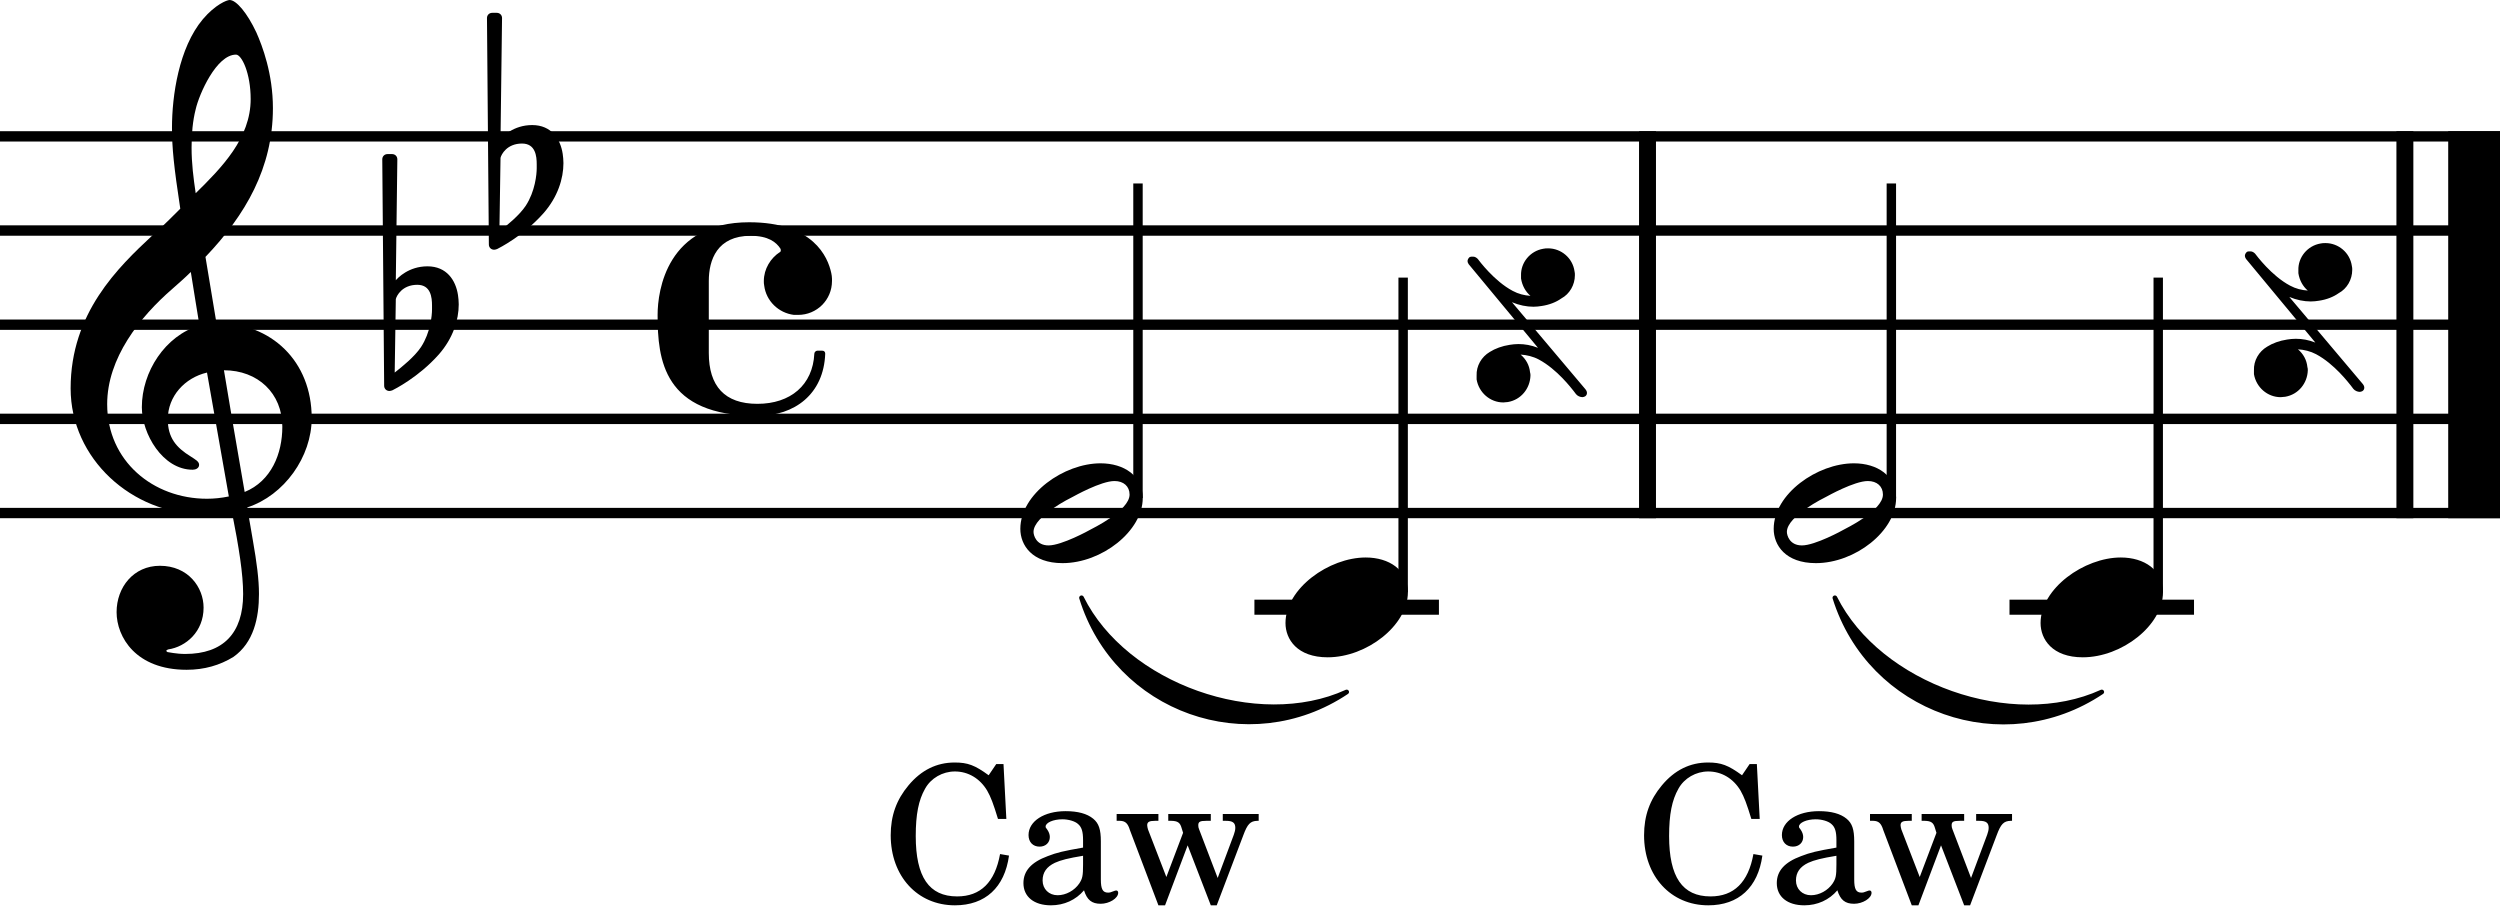
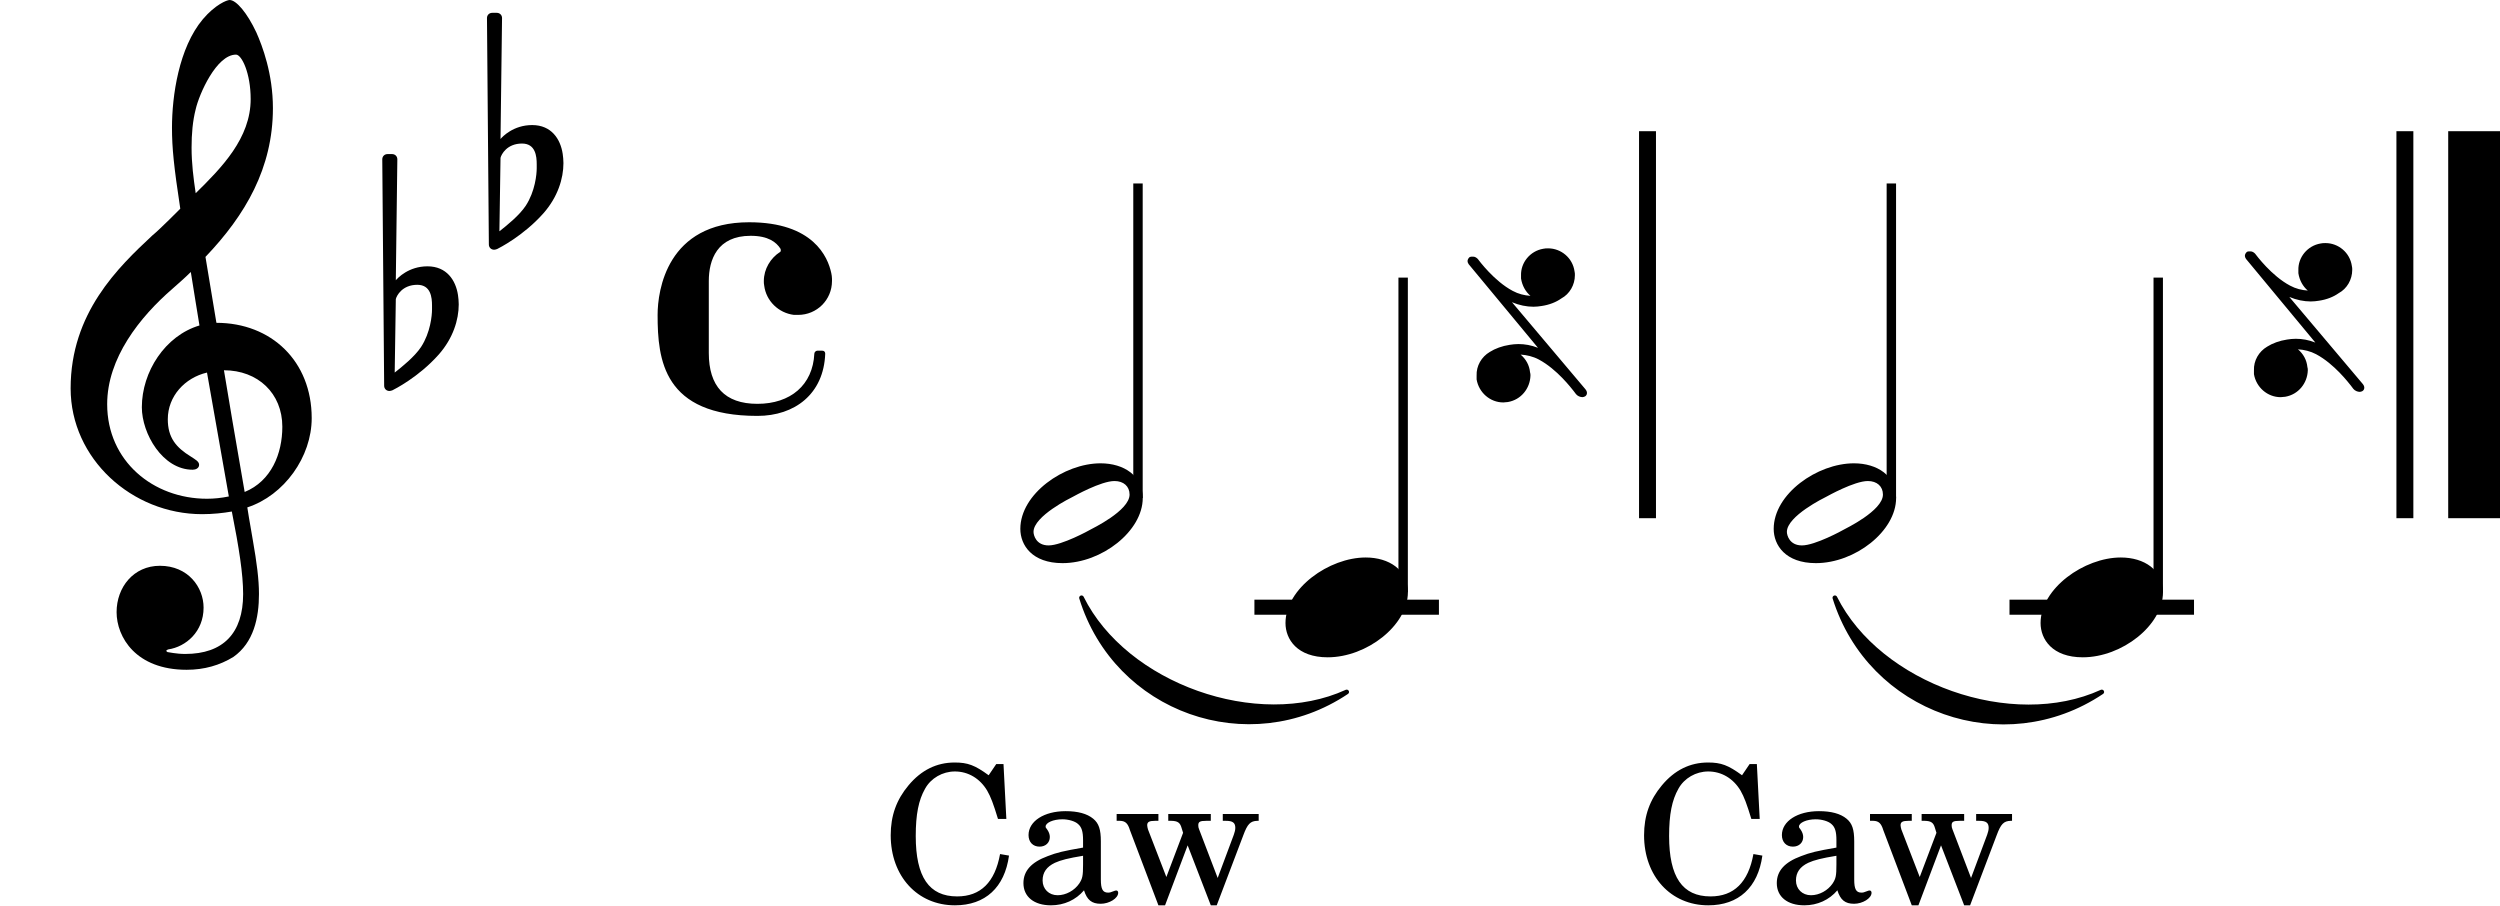
<svg xmlns="http://www.w3.org/2000/svg" version="1.2" viewBox="0 0 658.383 238.418">
-   <path fill="none" stroke="#000" stroke-linejoin="bevel" stroke-width="2.73" d="M336.598 386.198 994.981 386.198M336.598 410.998 994.981 410.998M336.598 435.798 994.981 435.798M336.598 460.598 994.981 460.598M336.598 485.398 994.981 485.398" class="StaffLines" transform="translate(-336.598 -350.285)" />
  <path fill-rule="evenodd" stroke="#000" stroke-linecap="round" stroke-linejoin="round" stroke-width="1.24" d="M284.821 157.433c11.444 23.133 46.358 35.533 69.829 24.8-25.791 17.265-60.705 4.865-69.829-24.8M483.221 157.433c11.574 23.195 46.716 35.595 70.283 24.8-25.88 17.348-61.021 4.948-70.283-24.8" class="SlurSegment" />
  <path fill="none" stroke="#000" stroke-linejoin="bevel" stroke-width="4.46" d="M770.474 384.834 770.474 486.762M969.933 384.834 969.933 486.762" class="BarLine" transform="translate(-336.598 -350.285)" />
  <path fill="none" stroke="#000" stroke-linejoin="bevel" stroke-width="13.64" d="M988.161 384.834 988.161 486.762" class="BarLine" transform="translate(-336.598 -350.285)" />
  <path fill="none" stroke="#000" stroke-linejoin="bevel" stroke-width="3.97" d="M666.952 510.198 715.545 510.198M865.806 510.198 914.399 510.198" class="LedgerLine" transform="translate(-336.598 -350.285)" />
  <path fill="none" stroke="#000" stroke-linejoin="bevel" stroke-width="2.48" d="M636.291 481.43 636.291 398.598M706.121 506.23 706.121 423.398M834.691 481.43 834.691 398.598M904.975 506.23 904.975 423.398" class="Stem" transform="translate(-336.598 -350.285)" />
  <path d="M289.835 122.016c-9.625 0-21.127 8.044-21.127 17.267 0 4.263 3.069 9.021 11.113 9.021 10.308 0 21.127-8.432 21.127-17.159 0-5.859-4.96-9.129-11.113-9.129m-2.681 17.468c-.295.186-7.533 4.154-11.005 4.154-3.27 0-3.968-2.666-3.968-3.565 0-4.169 9.92-9.021 10.323-9.223.387-.201 7.44-4.169 11.005-4.169 2.387 0 3.968 1.395 3.968 3.565 0 4.278-10.013 9.037-10.323 9.238M338.538 164.083c0 4.263 3.069 9.021 11.113 9.021 10.308 0 21.127-8.432 21.127-17.159 0-5.859-4.96-9.129-11.113-9.129-9.625 0-21.127 8.137-21.127 17.267M488.235 122.016c-9.625 0-21.127 8.044-21.127 17.267 0 4.263 3.069 9.021 11.113 9.021 10.308 0 21.127-8.432 21.127-17.159 0-5.859-4.96-9.129-11.113-9.129m-2.681 17.468c-.295.186-7.533 4.154-11.005 4.154-3.27 0-3.968-2.666-3.968-3.565 0-4.169 9.92-9.021 10.323-9.223.387-.201 7.44-4.169 11.005-4.169 2.387 0 3.968 1.395 3.968 3.565 0 4.278-10.013 9.037-10.323 9.238M537.392 164.083c0 4.263 3.069 9.021 11.113 9.021 10.308 0 21.127-8.432 21.127-17.159 0-5.859-4.96-9.129-11.113-9.129-9.625 0-21.127 8.137-21.127 17.267" class="Note" style="stroke-width:.992" />
  <path d="M415.048 103.797c.403.496 1.101.791 1.689.791.201 0 .496-.093.697-.201.295-.186.496-.496.496-.884 0-.294-.093-.604-.403-.992l-19.344-22.924c1.891.806 3.875 1.193 5.657 1.193.791 0 1.488-.093 2.185-.201 1.984-.295 3.767-.992 5.162-1.984 2.185-1.178 3.565-3.565 3.565-6.138 0-.31 0-.697-.093-.992-.496-3.58-3.581-6.06-6.944-6.06-.403 0-.899 0-1.302.108-3.472.589-5.952 3.658-5.844 7.037 0 .295 0 .496 0 .791.295 1.891 1.194 3.472 2.48 4.572-1.596-.109-3.177-.496-4.665-1.302-4.867-2.573-8.835-7.936-9.222-8.432-.294-.294-.697-.589-1.193-.589 0 0-.093 0-.201 0-.201 0-.496 0-.697.093-.387.31-.589.698-.589 1.101 0 .201.093.496.295.791l18.259 22.026c-1.782-.698-3.472-.992-5.161-.992-.791 0-1.581.093-2.279.201-1.984.295-3.875.992-5.254 1.876-2.185 1.286-3.58 3.673-3.472 6.247 0 .31 0 .697 0 .992.589 3.472 3.565 6.06 7.037 6.06.403 0 .791-.108 1.193-.108 3.472-.589 5.844-3.565 5.952-6.944 0-.295 0-.589-.108-.884-.186-1.891-1.085-3.472-2.48-4.665 1.596.093 3.286.496 4.774 1.287 4.851 2.589 8.633 7.641 9.129 8.231l.682.899M619.763 102.408c.403.496 1.101.791 1.689.791.201 0 .496-.093.697-.201.295-.186.496-.496.496-.884 0-.294-.093-.604-.403-.992l-19.344-22.924c1.891.806 3.875 1.193 5.657 1.193.791 0 1.488-.093 2.185-.201 1.984-.295 3.767-.992 5.162-1.984 2.185-1.178 3.565-3.565 3.565-6.138 0-.31 0-.697-.093-.992-.496-3.58-3.581-6.06-6.944-6.06-.403 0-.899 0-1.302.108-3.472.589-5.952 3.658-5.844 7.037 0 .295 0 .496 0 .791.295 1.891 1.194 3.472 2.48 4.572-1.596-.109-3.177-.496-4.665-1.302-4.867-2.573-8.835-7.936-9.222-8.432-.294-.294-.697-.589-1.193-.589 0 0-.093 0-.201 0-.201 0-.496 0-.697.093-.387.31-.589.698-.589 1.101 0 .201.093.496.295.791l18.259 22.026c-1.782-.698-3.472-.992-5.161-.992-.791 0-1.581.093-2.279.201-1.984.295-3.875.992-5.254 1.876-2.185 1.286-3.58 3.673-3.472 6.247 0 .31 0 .697 0 .992.589 3.472 3.565 6.06 7.037 6.06.403 0 .791-.108 1.193-.108 3.472-.589 5.844-3.565 5.952-6.944 0-.295 0-.589-.108-.884-.186-1.891-1.085-3.472-2.48-4.665 1.596.093 3.286.496 4.774 1.287 4.851 2.589 8.633 7.641 9.129 8.231l.682.899" class="Symbol" style="stroke-width:.992" />
  <path d="m 74.353,112.39 c 0,7.053 -2.883,14.291 -9.92,17.174 -2.077,-11.904 -4.758,-27.683 -5.456,-32.054 8.928,0 15.376,6.061 15.376,14.88 M 60.264,130.742 c -1.984,0.403 -3.859,0.604 -5.751,0.604 -14.182,0 -26.288,-9.92 -26.288,-24.908 0,-12.09 8.525,-22.909 17.267,-30.458 1.674,-1.488 3.271,-2.867 4.759,-4.355 0.883,5.347 1.581,10.013 2.278,14.089 -9.036,2.681 -15.174,12.199 -15.174,21.53 0,6.944 5.456,16.461 13.392,16.461 0.79,0 1.689,-0.403 1.689,-1.287 0,-0.899 -0.992,-1.395 -2.185,-2.185 -3.875,-2.387 -6.061,-4.96 -6.061,-9.827 0,-6.045 4.464,-10.912 10.323,-12.292 L 60.264,130.742 M 51.537,28.768 c 0.899,-3.968 5.456,-14.384 10.618,-14.384 1.488,0 3.859,4.851 3.859,11.702 0,10.323 -7.626,18.058 -14.477,24.8 -0.589,-3.968 -1.085,-7.827 -1.085,-11.997 0,-3.673 0.295,-7.053 1.085,-10.121 m -20.832,132.432 c 0,6.557 5.053,15.19 18.445,15.19 4.665,0 8.742,-1.193 12.307,-3.379 C 66.821,169.244 68.2,162.688 68.2,156.441 c 0,-3.859 -0.589,-8.323 -1.581,-13.981 -0.295,-1.984 -0.899,-4.96 -1.488,-8.835 9.718,-3.177 16.957,-13.299 16.957,-23.514 0,-14.973 -10.617,-25.095 -25.095,-25.095 -0.992,-5.952 -1.984,-11.811 -2.883,-17.36 10.525,-11.021 17.763,-23.421 17.763,-39.184 0,-9.037 -2.774,-16.368 -4.371,-19.948 C 65.131,3.472 62.248,0 60.465,0 59.768,0 56.699,1.193 53.429,5.053 c -6.355,7.548 -8.137,20.243 -8.137,28.566 0,5.363 0.496,10.23 2.185,21.343 -0.109,0.093 -5.27,5.347 -7.347,7.037 C 31.093,70.432 18.6,82.429 18.6,102.284 c 0,18.538 16.167,33.124 34.627,33.124 2.867,0 5.549,-0.295 7.827,-0.697 1.891,9.532 2.976,16.476 2.976,21.731 0,10.323 -5.255,15.779 -15.267,15.779 -2.387,0 -4.464,-0.496 -4.666,-0.496 -0.093,-0.109 -0.294,-0.202 -0.294,-0.295 0,-0.201 0.201,-0.31 0.496,-0.403 4.665,-0.697 9.315,-4.665 9.315,-11.005 0,-5.363 -4.061,-11.021 -11.501,-11.021 -6.944,0 -11.408,5.657 -11.408,12.199" class="Clef" style="stroke-width:.992" />
  <path d="M120.606 77.67c-.589-3.86-2.976-7.533-8.029-7.533-4.96 0-7.843 3.069-8.339 3.673l.403-31.853c0-.79-.589-1.379-1.395-1.379h-1.178c-.806 0-1.395.589-1.395 1.379l.496 59.629c0 .791.589 1.38 1.395 1.38.186 0 .589-.093.791-.186.388-.202 6.836-3.379 12.199-9.424 3.767-4.278 5.255-9.13 5.255-13.206 0-.884-.093-1.674-.201-2.48m-6.836 3.875c0 1.488-.403 6.045-2.883 9.827-1.69 2.573-5.053 5.254-6.944 6.742l.295-19.344c.202-.899 1.69-3.767 5.658-3.767 3.581 0 3.875 3.364 3.875 5.456 0 .496 0 .79 0 1.085M148.18 40.47c-.589-3.86-2.976-7.533-8.029-7.533-4.96 0-7.843 3.069-8.339 3.673l.403-31.853c0-.79-.589-1.379-1.395-1.379h-1.178c-.806 0-1.395.589-1.395 1.379l.496 59.629c0 .791.589 1.38 1.395 1.38.186 0 .589-.093.791-.186.388-.202 6.836-3.379 12.199-9.424 3.767-4.278 5.255-9.13 5.255-13.206 0-.884-.093-1.674-.201-2.48m-6.836 3.875c0 1.488-.403 6.045-2.883 9.827-1.69 2.573-5.053 5.254-6.944 6.742l.295-19.344c.202-.899 1.69-3.767 5.658-3.767 3.581 0 3.875 3.364 3.875 5.456 0 .496 0 .79 0 1.085" class="KeySig" style="stroke-width:.992" />
  <path d="m 205.422,66.361 c -2.48,1.597 -4.263,4.464 -4.263,7.642 0,0.403 0,0.79 0.093,1.193 0.496,4.061 3.782,7.238 7.843,7.734 0.295,0 0.791,0 1.085,0 4.96,0 8.928,-3.968 8.928,-8.928 0,0 0,-0.295 0,-0.589 0,-0.403 -0.093,-1.101 -0.186,-1.488 -0.899,-4.263 -4.774,-13.392 -21.638,-13.392 -21.623,0 -24.103,17.949 -24.103,24.397 0,11.811 1.488,26.598 26.288,26.598 9.827,0 17.469,-5.766 17.856,-16.384 0,-0.496 -0.295,-0.79 -0.791,-0.79 h -1.286 c -0.403,0 -0.791,0.403 -0.791,0.79 -0.403,8.246 -6.262,13.206 -14.989,13.206 -8.633,0 -12.803,-4.666 -12.803,-13.392 V 74.003 c 0,-5.549 2.185,-11.904 11.02,-11.904 4.666,0 6.743,1.689 7.843,3.379 0.093,0.201 0.093,0.295 0.093,0.496 0,0.093 0,0.295 -0.201,0.387" class="TimeSig" style="stroke-width:.992" />
  <path d="M264.274 201.215h-1.906l-2 2.953c-3.641-2.656-5.5-3.359-8.954-3.359-4.75 0-8.796 2-12.14 6-3.203 3.812-4.703 8.015-4.703 13.156 0 10.797 7.047 18.453 16.906 18.453 8 0 13.094-4.703 14.25-13.094l-2.359-.406c-1.344 7.453-5.141 11.156-11.297 11.156-7.407 0-10.907-5.109-10.907-15.906 0-5.703.75-9.453 2.454-12.453 1.546-2.797 4.609-4.547 7.859-4.547 3.5 0 6.594 1.844 8.5 5.047.953 1.656 1.641 3.5 2.844 7.453h2.203l-.75-14.453m25.64 20.359c0-3.156-.546-4.75-2-5.953-1.64-1.359-4.093-2-7.296-2-5.641 0-9.75 2.641-9.75 6.297 0 1.844 1.156 3.047 2.906 3.047 1.594 0 2.703-1.047 2.703-2.547 0-.656-.25-1.344-.75-2.047-.313-.359-.359-.453-.359-.703 0-1 2-1.906 4.406-1.906 1.594 0 3.344.5 4.14 1.25.954.812 1.313 2 1.313 4.25v1.953c-5.203.906-6.859 1.297-9.313 2.25-4.343 1.609-6.39 3.906-6.39 7.109 0 3.594 2.797 5.844 7.25 5.844 3.453 0 6.547-1.406 8.703-3.953.797 2.547 2.047 3.547 4.391 3.547 2.25 0 4.609-1.438 4.609-2.891 0-.359-.203-.609-.5-.609-.203 0-.406.062-.75.203-.703.297-1 .359-1.406.359-1.407 0-1.907-.906-1.907-3.453v-10.047m-4.687 6.094c0 3-.156 3.703-1 5-1.25 1.844-3.5 3.094-5.703 3.094-2.297 0-3.953-1.641-3.953-3.891 0-2.109 1.047-3.609 3.25-4.656 1.547-.703 3.5-1.203 7.406-1.844v2.297m35.453 3.547-4.906-12.844c-.156-.359-.203-.656-.203-1.047 0-.906.453-1.156 2.093-1.156h1.204v-1.797h-11.204v1.797h.86c1.594.047 2.25.453 2.64 1.844l.407 1.312-4.407 11.641-4.843-12.547c-.094-.344-.203-.797-.203-1.094 0-.859.546-1.156 2.046-1.156h.907v-1.797h-11v1.797h.906c1.391.047 2.047.656 2.594 2.453l7.5 19.797h1.75l5.953-15.797 6.094 15.797h1.562l7-18.453c1.094-2.953 1.844-3.75 3.688-3.797h.359v-1.797h-9.453v1.797h.844c1.75 0 2.453.5 2.453 1.844 0 .5-.141 1.156-.391 1.812l-4.25 11.391M462.674 201.215h-1.906l-2 2.953c-3.641-2.656-5.5-3.359-8.954-3.359-4.75 0-8.796 2-12.14 6-3.203 3.812-4.703 8.015-4.703 13.156 0 10.797 7.047 18.453 16.906 18.453 8 0 13.094-4.703 14.25-13.094l-2.359-.406c-1.344 7.453-5.141 11.156-11.297 11.156-7.407 0-10.907-5.109-10.907-15.906 0-5.703.75-9.453 2.454-12.453 1.546-2.797 4.609-4.547 7.859-4.547 3.5 0 6.594 1.844 8.5 5.047.953 1.656 1.641 3.5 2.844 7.453h2.203l-.75-14.453m25.64 20.359c0-3.156-.546-4.75-2-5.953-1.64-1.359-4.093-2-7.296-2-5.641 0-9.75 2.641-9.75 6.297 0 1.844 1.156 3.047 2.906 3.047 1.594 0 2.703-1.047 2.703-2.547 0-.656-.25-1.344-.75-2.047-.313-.359-.359-.453-.359-.703 0-1 2-1.906 4.406-1.906 1.594 0 3.344.5 4.14 1.25.954.812 1.313 2 1.313 4.25v1.953c-5.203.906-6.859 1.297-9.313 2.25-4.343 1.609-6.39 3.906-6.39 7.109 0 3.594 2.797 5.844 7.25 5.844 3.453 0 6.547-1.406 8.703-3.953.797 2.547 2.047 3.547 4.391 3.547 2.25 0 4.609-1.438 4.609-2.891 0-.359-.203-.609-.5-.609-.203 0-.406.062-.75.203-.703.297-1 .359-1.406.359-1.407 0-1.907-.906-1.907-3.453v-10.047m-4.687 6.094c0 3-.156 3.703-1 5-1.25 1.844-3.5 3.094-5.703 3.094-2.297 0-3.953-1.641-3.953-3.891 0-2.109 1.047-3.609 3.25-4.656 1.547-.703 3.5-1.203 7.406-1.844v2.297m35.453 3.547-4.906-12.844c-.156-.359-.203-.656-.203-1.047 0-.906.453-1.156 2.093-1.156h1.204v-1.797h-11.204v1.797h.86c1.594.047 2.25.453 2.64 1.844l.407 1.312-4.407 11.641-4.843-12.547c-.094-.344-.203-.797-.203-1.094 0-.859.546-1.156 2.046-1.156h.907v-1.797h-11v1.797h.906c1.391.047 2.047.656 2.594 2.453l7.5 19.797h1.75l5.953-15.797 6.094 15.797h1.562l7-18.453c1.094-2.953 1.844-3.75 3.688-3.797h.359v-1.797h-9.453v1.797h.844c1.75 0 2.453.5 2.453 1.844 0 .5-.141 1.156-.391 1.812l-4.25 11.391" class="Lyrics" />
</svg>
